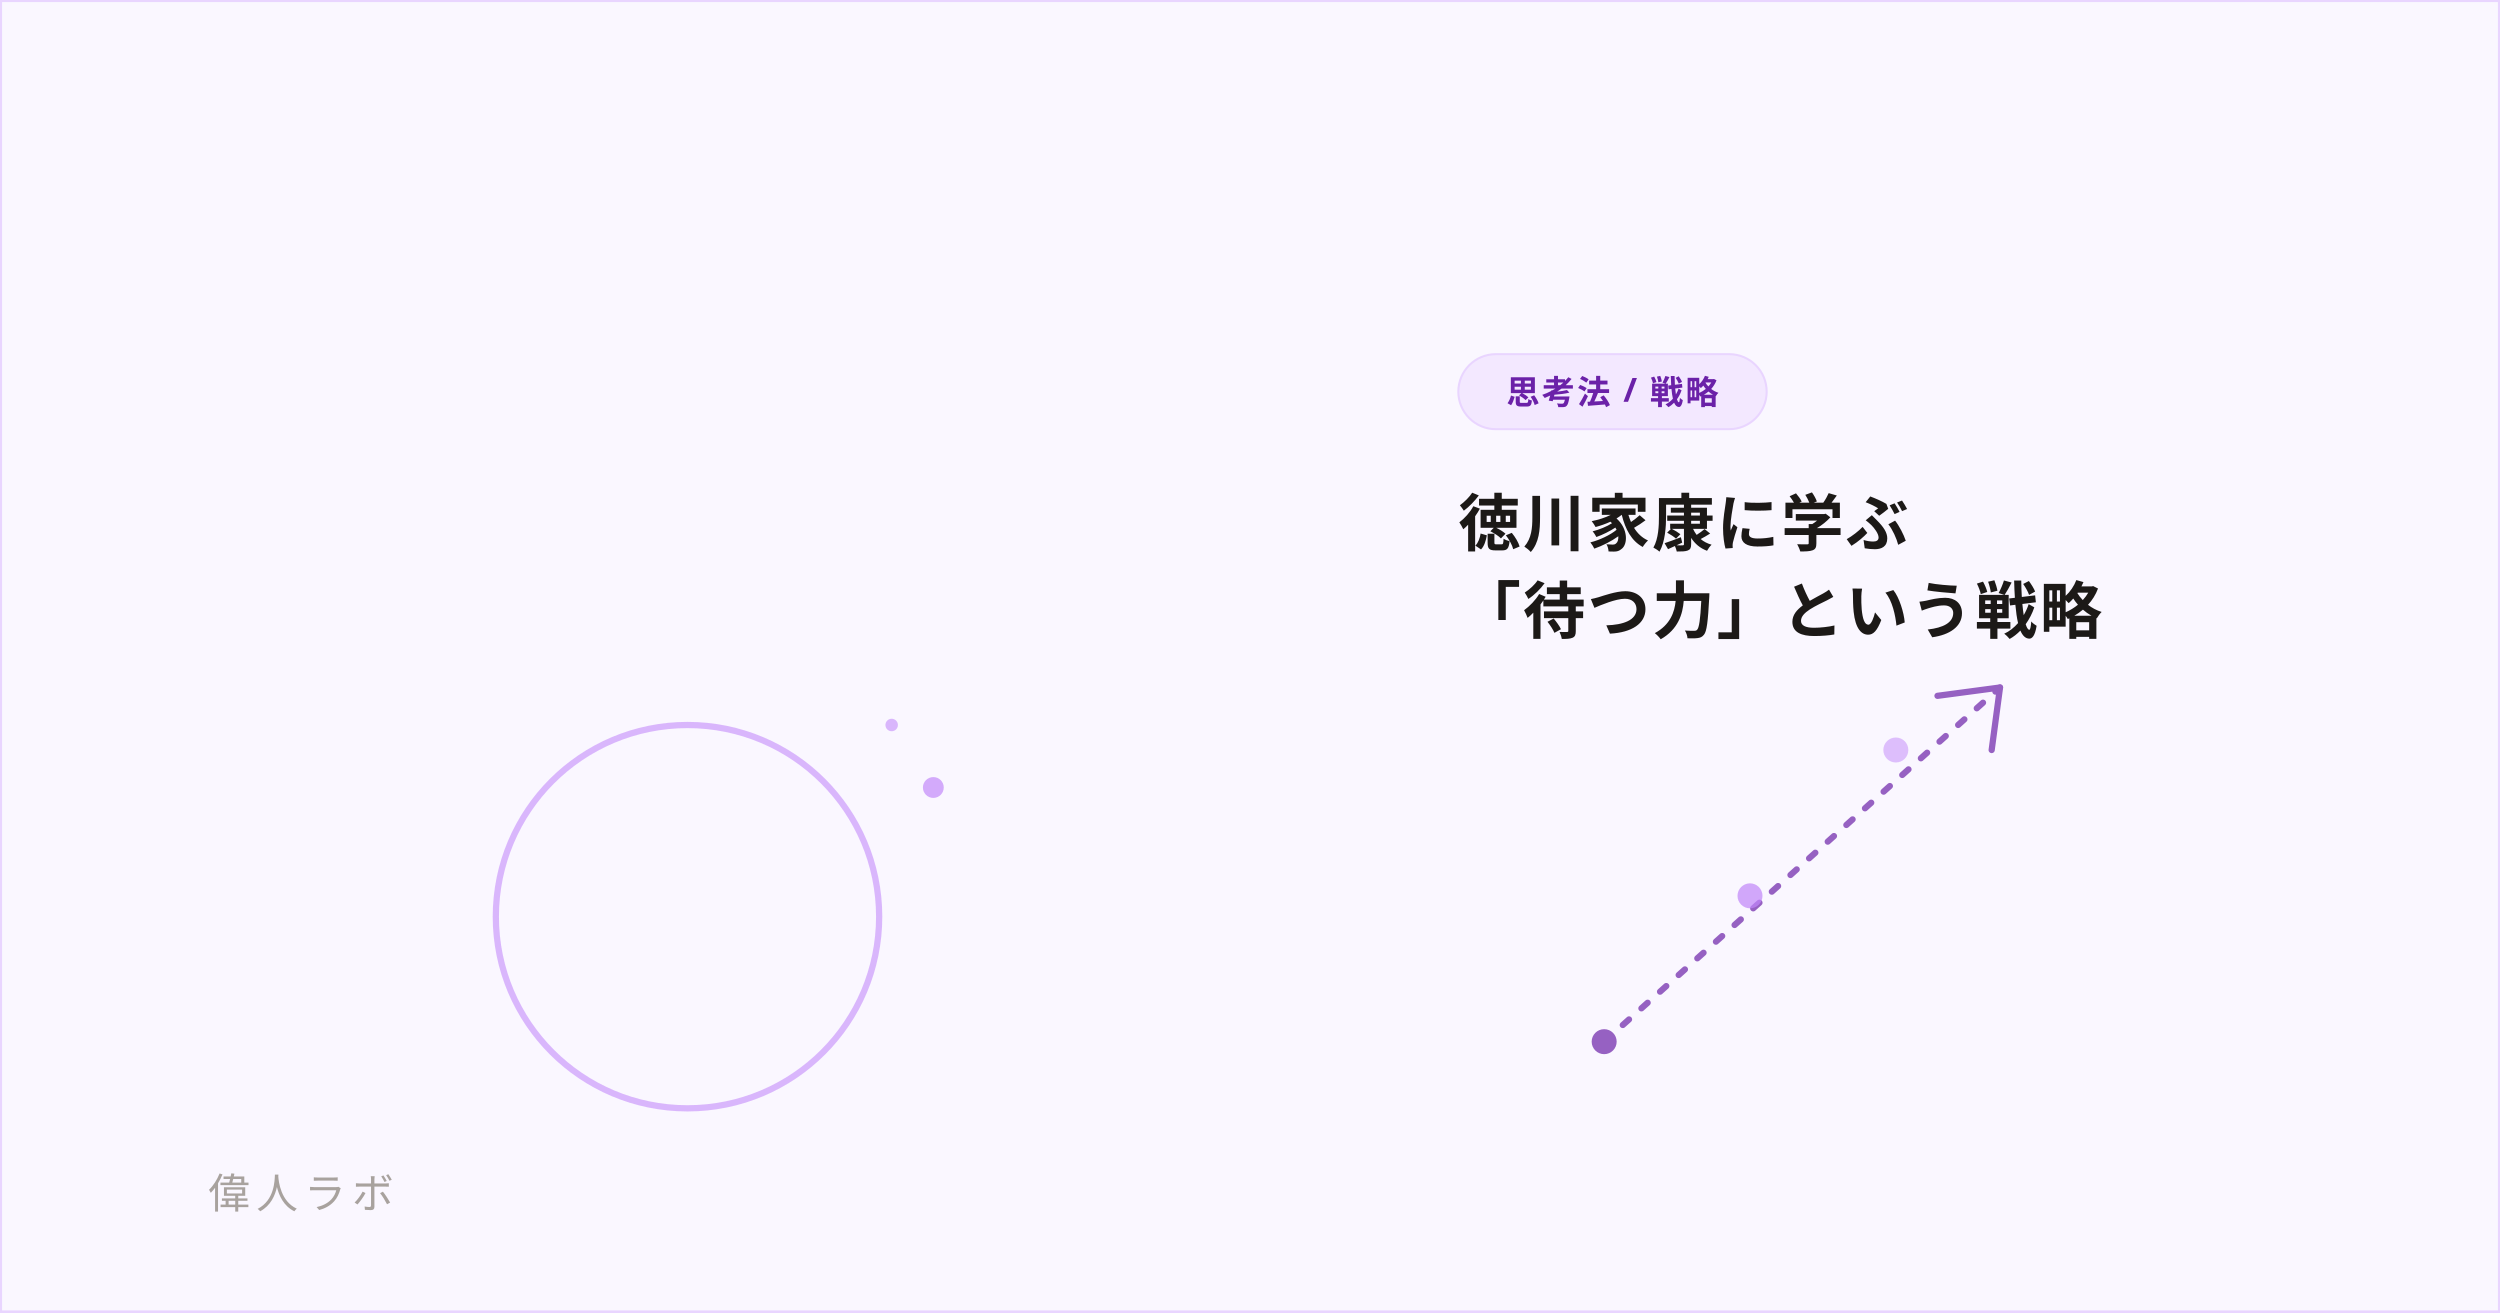
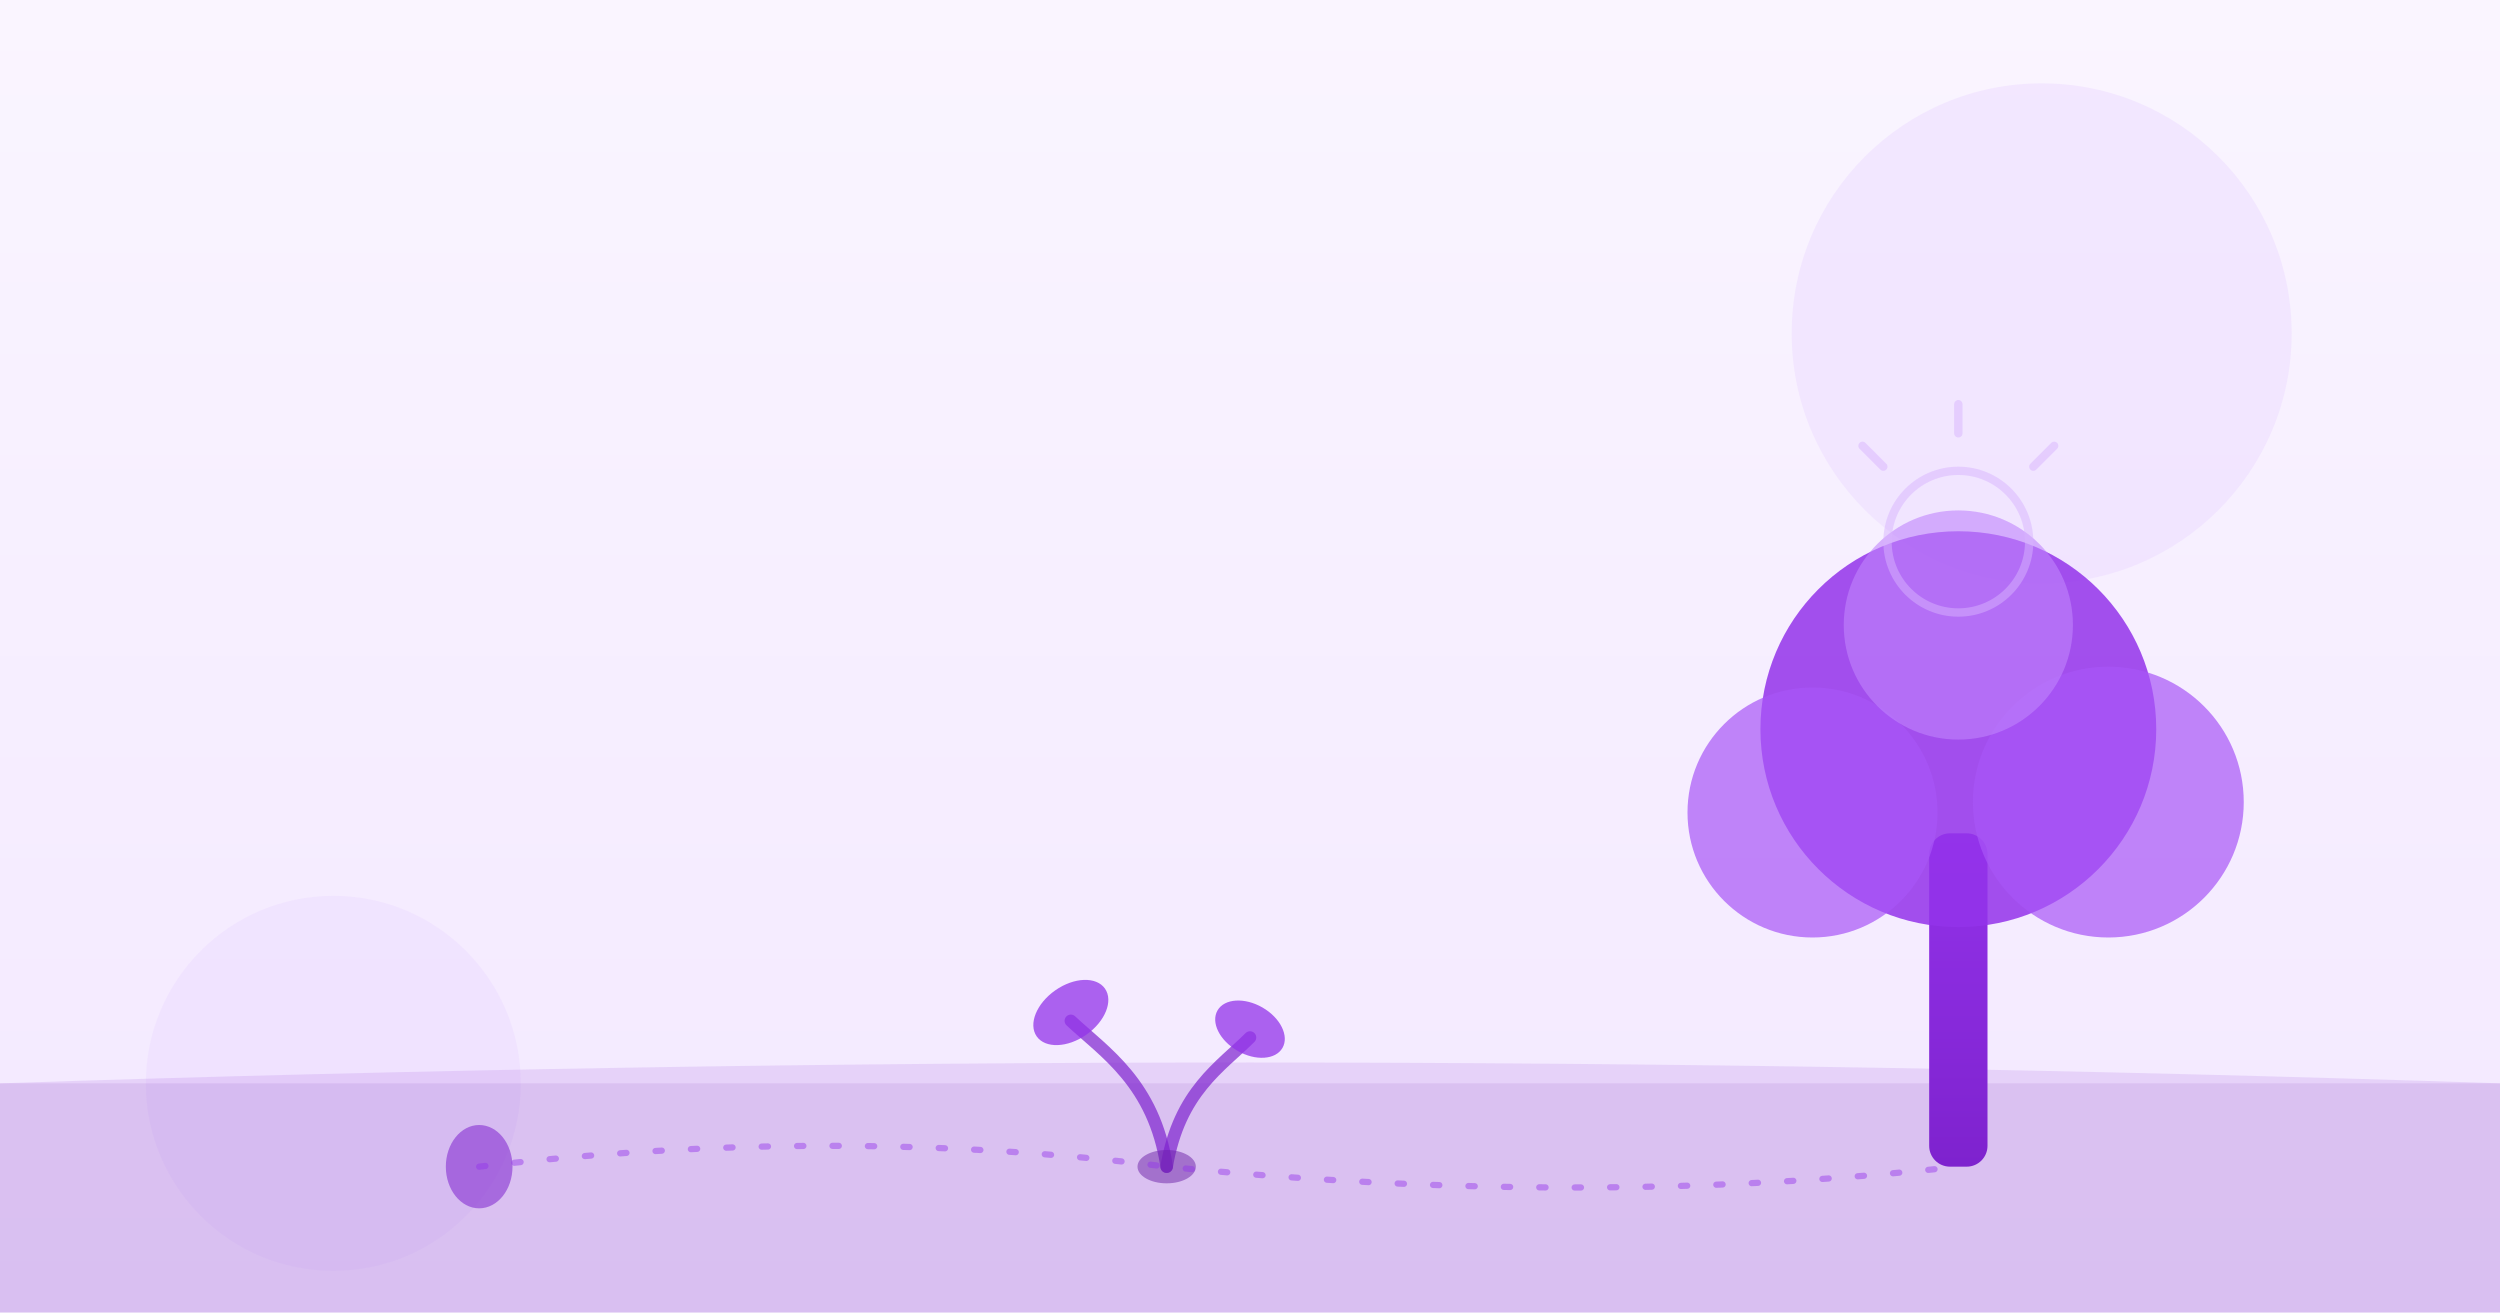
<svg xmlns="http://www.w3.org/2000/svg" width="1200" height="630" viewBox="0 0 1200 630">
-   <rect width="1200" height="630" fill="#faf7ff" />
-   <rect x="0" y="0" width="1200" height="630" fill="none" stroke="#e9d5ff" stroke-width="2" />
-   <g transform="translate(330,440)" opacity="0.8">
-     <circle cx="0" cy="0" r="92" fill="none" stroke="#a855f7" stroke-width="3" opacity="0.5" />
-     <path d="M 0 -68 A 68 68 0 1 0 0 68 A 50 50 0 1 1 0 -68 Z" fill="#6b21a8" opacity="0.7" />
-     <circle cx="118" cy="-62" r="5" fill="#a855f7" opacity="0.6" />
-     <circle cx="98" cy="-92" r="3" fill="#a855f7" opacity="0.5" />
+   <defs>
+     <linearGradient id="bgGradT" x1="0" y1="0" x2="0" y2="1">
+       <stop offset="0" stop-color="#faf5ff" />
+       <stop offset="1" stop-color="#f3e8ff" />
+     </linearGradient>
+     <linearGradient id="treeGrad" x1="0" y1="1" x2="0" y2="0">
+       <stop offset="0" stop-color="#7e22ce" />
+       <stop offset="1" stop-color="#9333ea" />
+     </linearGradient>
+   </defs>
+   <rect width="1200" height="630" fill="url(#bgGradT)" />
+   <circle cx="980" cy="160" r="120" fill="#e9d5ff" opacity="0.4" />
+   <circle cx="160" cy="520" r="90" fill="#e9d5ff" opacity="0.35" />
+   <rect x="0" y="520" width="1200" height="110" fill="#6b21a8" opacity="0.1" />
+   <path d="M0 520 Q 600 500 1200 520 L 1200 630 L 0 630 Z" fill="#7e22ce" opacity="0.12" />
+   <g transform="translate(230,560)">
+     <ellipse cx="0" cy="0" rx="16" ry="20" fill="#7e22ce" opacity="0.55" />
  </g>
-   <g transform="translate(870,420)" opacity="0.7">
-     <path d="M -100 80 L 90 -90" stroke="#6b21a8" stroke-width="3" stroke-dasharray="4 8" stroke-linecap="round" />
-     <circle cx="-100" cy="80" r="6" fill="#6b21a8" />
-     <circle cx="-30" cy="10" r="6" fill="#a855f7" opacity="0.7" />
-     <circle cx="40" cy="-60" r="6" fill="#a855f7" opacity="0.5" />
-     <path d="M 90 -90 L 60 -86 M 90 -90 L 86 -60" stroke="#6b21a8" stroke-width="3" stroke-linecap="round" fill="none" />
+   <g transform="translate(560,560)">
+     <path d="M 0 0 C -6 -40, -30 -55, -46 -70" stroke="#7e22ce" stroke-width="6" fill="none" stroke-linecap="round" opacity="0.7" />
+     <path d="M 0 0 C 6 -36, 26 -48, 40 -62" stroke="#7e22ce" stroke-width="6" fill="none" stroke-linecap="round" opacity="0.7" />
+     <ellipse cx="-46" cy="-74" rx="20" ry="13" fill="#9333ea" opacity="0.75" transform="rotate(-35 -46 -74)" />
+     <ellipse cx="40" cy="-66" rx="18" ry="12" fill="#9333ea" opacity="0.75" transform="rotate(30 40 -66)" />
+     <ellipse cx="0" cy="0" rx="14" ry="8" fill="#6b21a8" opacity="0.5" />
  </g>
-   <rect x="700" y="170" width="148" height="36" rx="18" fill="#f3e8ff" stroke="#e9d5ff" />
-   <text x="774" y="194" font-family="'Hiragino Sans', sans-serif" font-size="16" font-weight="700" fill="#6b21a8" text-anchor="middle" letter-spacing="1">思考法 / 戦略</text>
-   <text x="700" y="262" font-family="'Shippori Mincho', serif" font-size="30" font-weight="700" fill="#1c1917" letter-spacing="1">徳川家康に学ぶ</text>
-   <text x="700" y="304" font-family="'Shippori Mincho', serif" font-size="30" font-weight="700" fill="#1c1917" letter-spacing="1">「待つ力」という戦略</text>
-   <text x="100" y="580" font-family="'Hiragino Sans', sans-serif" font-size="20" fill="#a8a29e" letter-spacing="3">偉人ラボ</text>
+   <g transform="translate(940,560)">
+     <rect x="-14" y="-160" width="28" height="160" rx="10" fill="url(#treeGrad)" />
+     <circle cx="0" cy="-210" r="95" fill="#9333ea" opacity="0.85" />
+     <circle cx="-70" cy="-170" r="60" fill="#a855f7" opacity="0.7" />
+     <circle cx="72" cy="-175" r="65" fill="#a855f7" opacity="0.7" />
+     <circle cx="0" cy="-260" r="55" fill="#c084fc" opacity="0.6" />
+   </g>
+   <path d="M 230 560 Q 400 540 560 560 Q 760 580 940 560" stroke="#9333ea" stroke-width="3" fill="none" stroke-dasharray="3 14" opacity="0.45" stroke-linecap="round" />
+   <g transform="translate(940,260)" opacity="0.5">
+     <circle r="34" fill="none" stroke="#d8b4fe" stroke-width="4" />
+     <line x1="0" y1="-52" x2="0" y2="-66" stroke="#d8b4fe" stroke-width="4" stroke-linecap="round" />
+     <line x1="36" y1="-36" x2="46" y2="-46" stroke="#d8b4fe" stroke-width="4" stroke-linecap="round" />
+     <line x1="-36" y1="-36" x2="-46" y2="-46" stroke="#d8b4fe" stroke-width="4" stroke-linecap="round" />
+   </g>
</svg>
